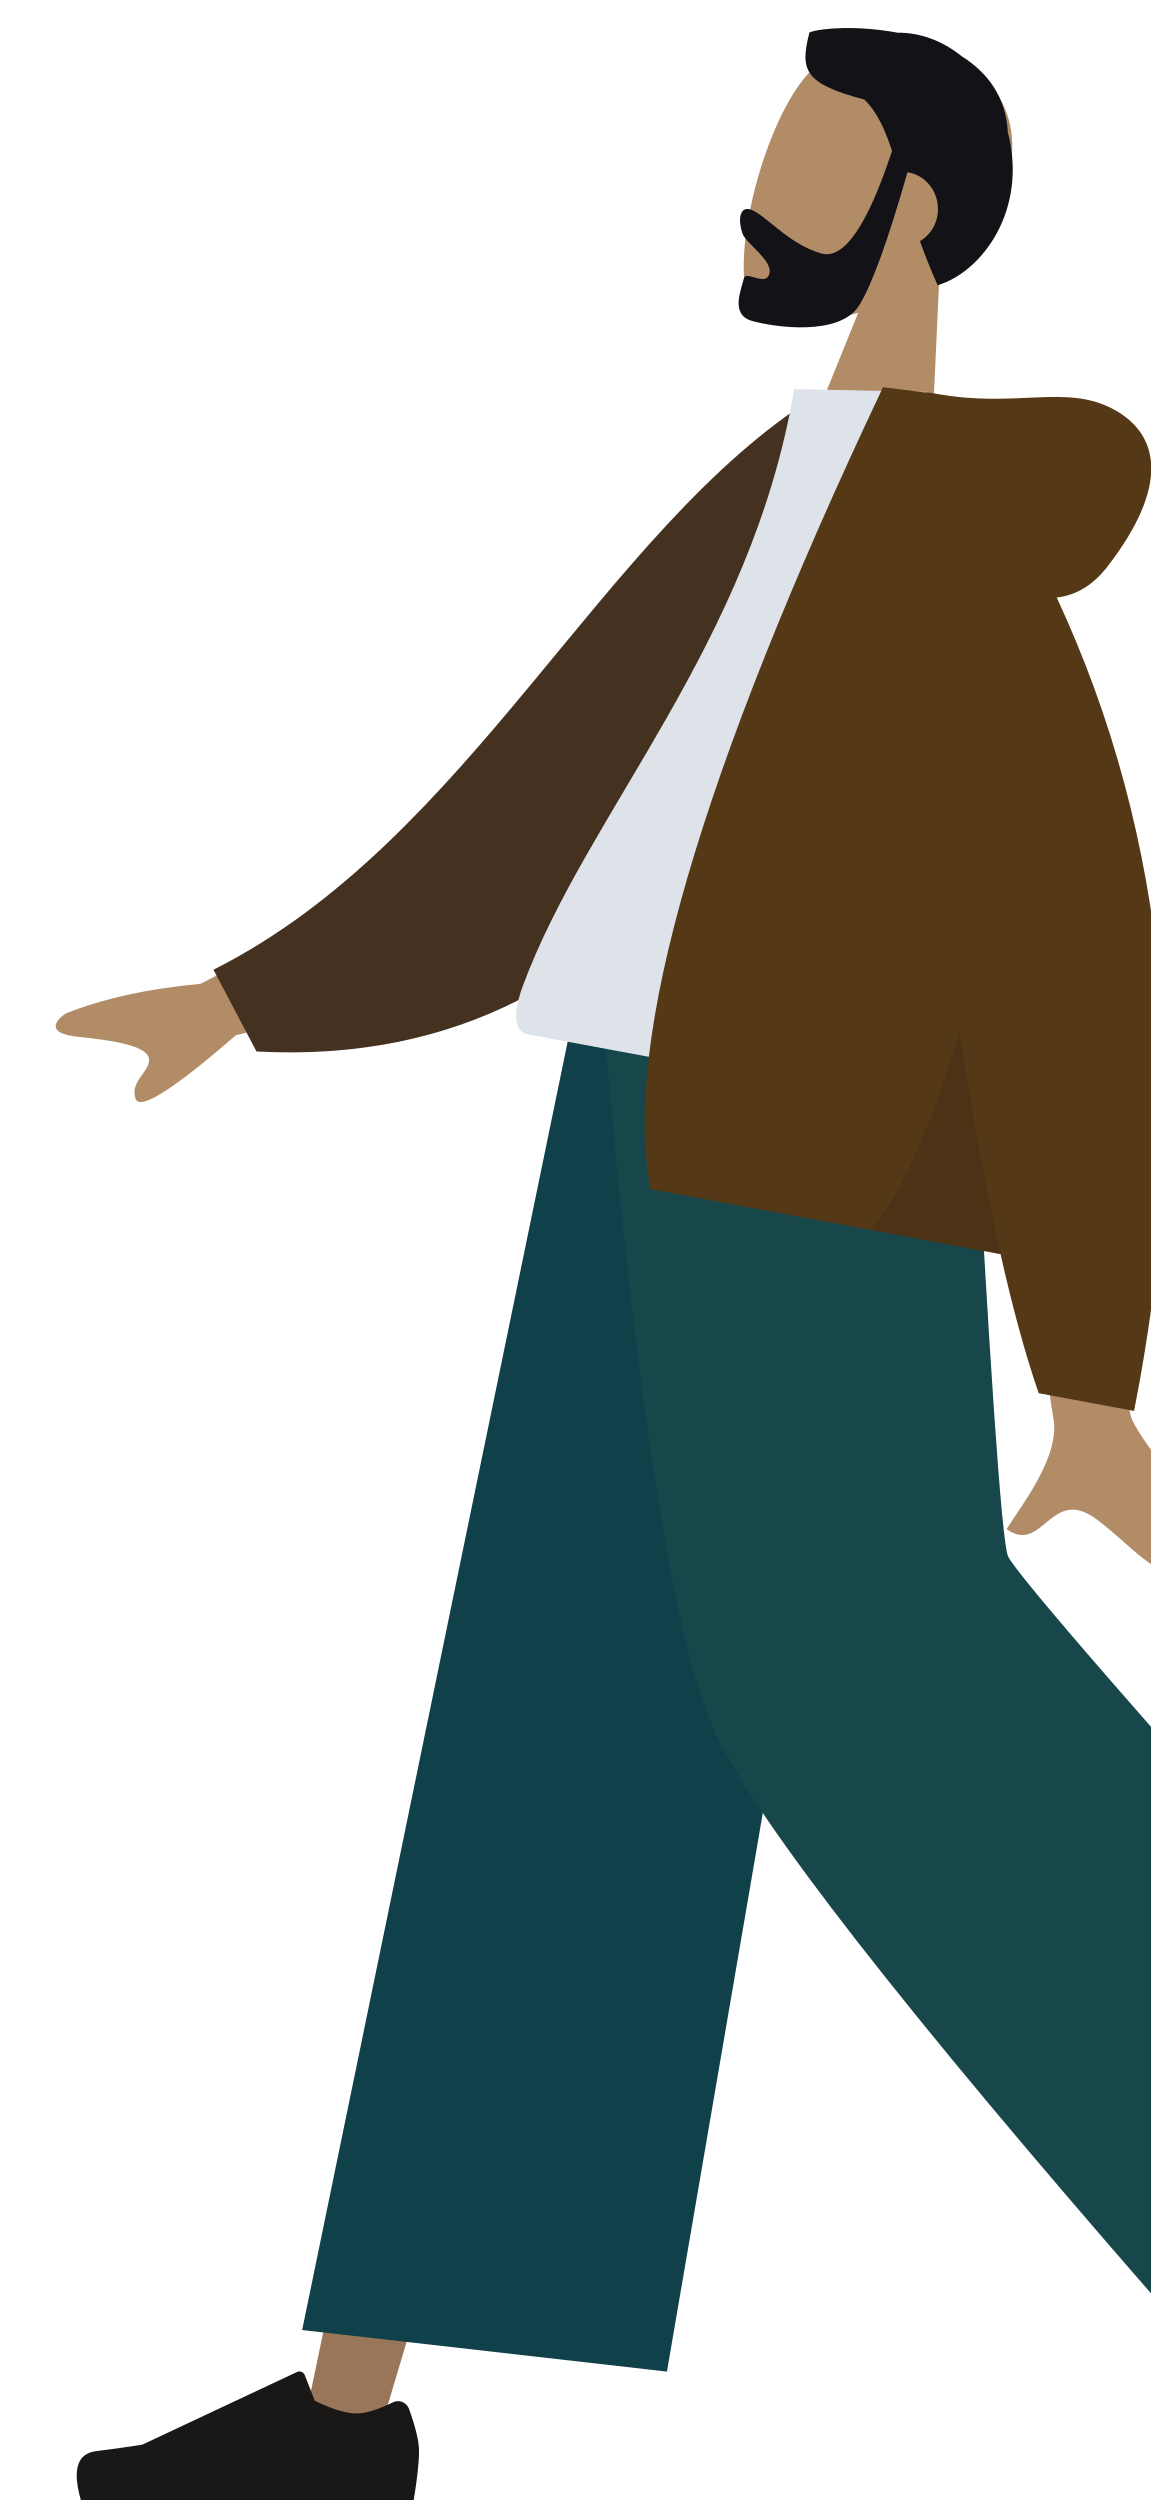
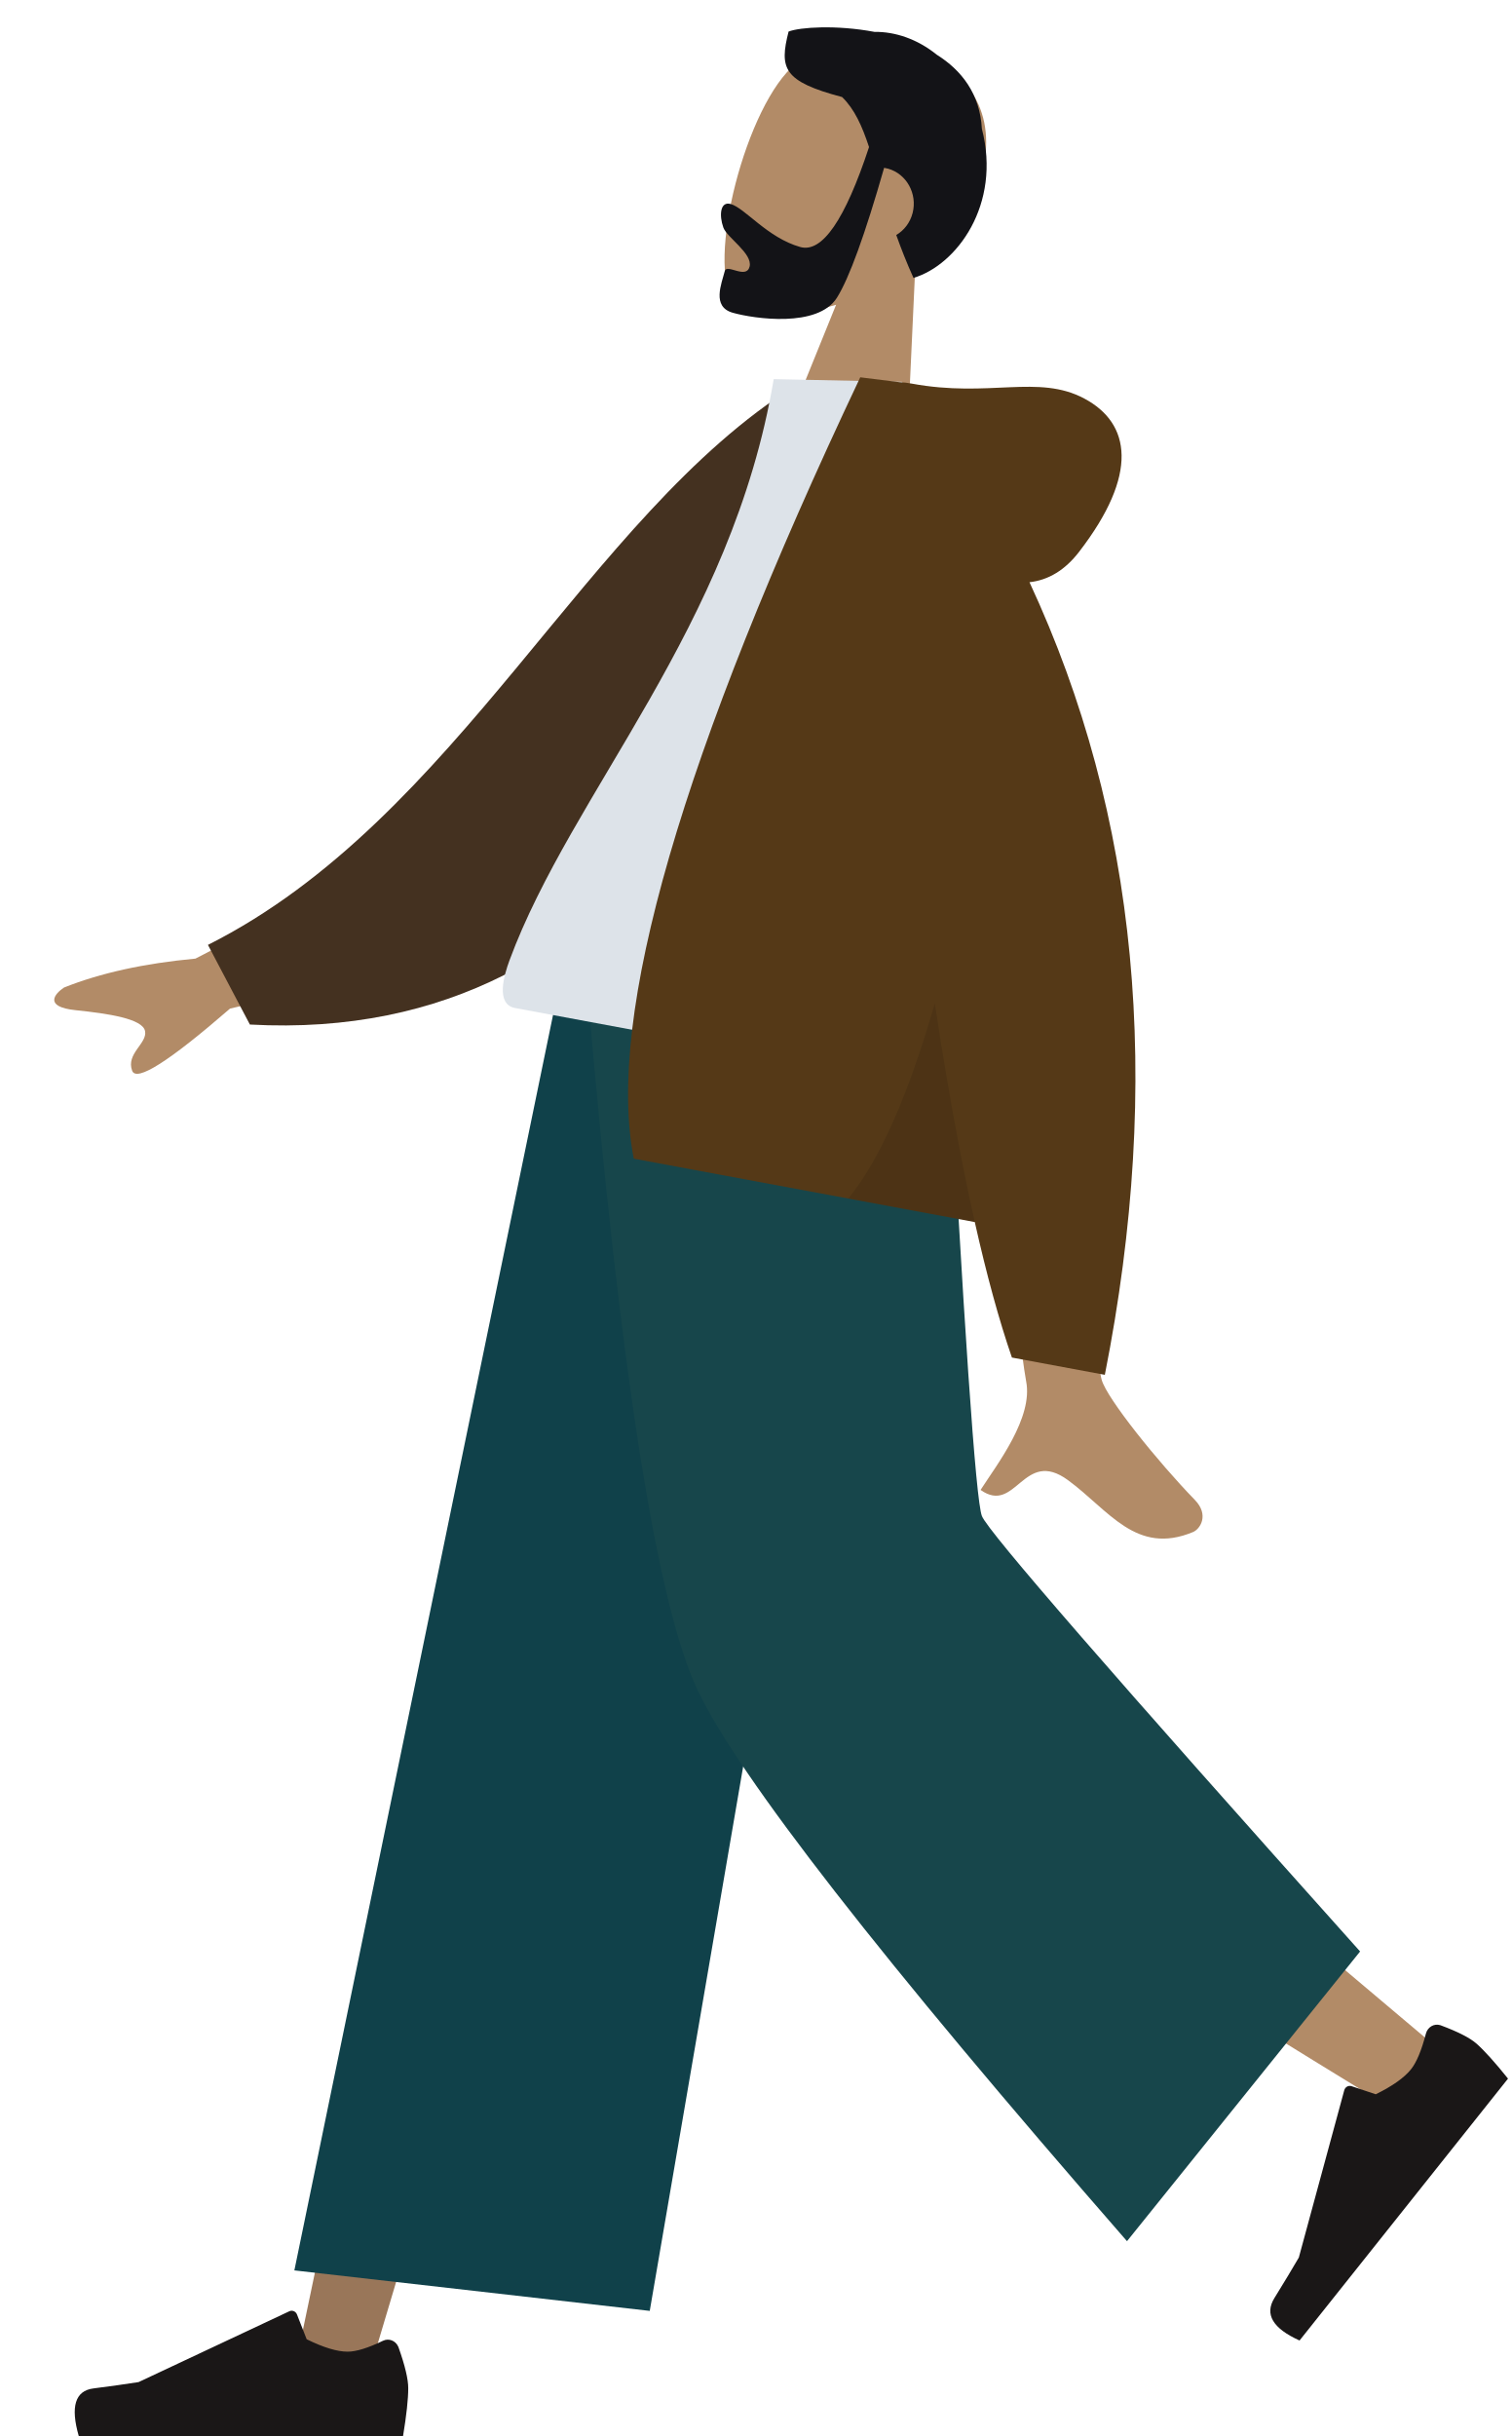
- <svg xmlns="http://www.w3.org/2000/svg" width="296" height="643" viewBox="0 0 296 643" fill="none">
-   <path fill-rule="evenodd" clip-rule="evenodd" d="M241.645 70.34C250.508 63.964 257.662 55.103 259.79 43.511C265.922 10.113 220.407 4.989 207.704 19.132C195.001 33.276 185.342 75.523 195.571 81.581C199.651 83.997 209.715 83.743 220.73 80.446L203.572 122.805L238.763 132.742L241.645 70.34Z" fill="#B28B67" />
-   <path fill-rule="evenodd" clip-rule="evenodd" d="M229.429 38.817C223.098 58.037 217.043 66.831 211.263 65.198C202.593 62.75 196.699 54.924 192.895 53.85C190.122 53.067 189.819 56.867 190.974 60.073C191.927 62.719 198.769 66.941 197.895 70.379C197.021 73.817 191.862 69.509 191.344 71.548C190.486 74.92 187.849 80.972 193.452 82.554C199.123 84.155 215.932 86.588 220.954 78.583C224.195 73.417 228.347 61.989 233.41 44.297C233.765 44.351 234.12 44.428 234.475 44.528C239.334 45.901 242.227 51.127 240.937 56.202C240.282 58.779 238.674 60.821 236.615 62.028C237.888 65.604 239.372 69.383 241.164 73.357C252.55 69.975 264.419 54.016 259.217 33.997C258.719 24.768 253.863 18.543 247.301 14.436C242.192 10.302 236.297 8.333 230.877 8.417C220.778 6.513 211.161 7.168 208.188 8.33C205.705 18.095 206.78 21.503 222.316 25.616C225.584 28.787 227.588 33.223 229.429 38.817Z" fill="#131317" />
+ <svg xmlns="http://www.w3.org/2000/svg" width="399" height="643" viewBox="0 0 399 643" fill="none">
+   <path fill-rule="evenodd" clip-rule="evenodd" d="M241.645 70.34C250.508 63.964 257.662 55.103 259.79 43.511C265.922 10.113 220.407 4.989 207.704 19.132C195.001 33.276 185.341 75.523 195.571 81.581C199.651 83.997 209.715 83.743 220.73 80.446L203.572 122.805L238.763 132.742L241.645 70.34Z" fill="#B28B67" />
+   <path fill-rule="evenodd" clip-rule="evenodd" d="M229.429 38.817C223.098 58.037 217.043 66.831 211.263 65.198C202.593 62.75 196.699 54.924 192.895 53.85C190.122 53.067 189.819 56.867 190.974 60.073C191.927 62.719 198.769 66.941 197.895 70.379C197.021 73.817 191.862 69.509 191.344 71.548C190.486 74.92 187.849 80.972 193.452 82.554C199.123 84.155 215.932 86.588 220.954 78.583C224.194 73.417 228.347 61.989 233.41 44.297C233.765 44.351 234.12 44.428 234.475 44.528C239.334 45.901 242.227 51.127 240.937 56.202C240.282 58.779 238.674 60.821 236.615 62.028C237.887 65.604 239.372 69.383 241.163 73.357C252.55 69.975 264.419 54.016 259.217 33.997C258.719 24.768 253.862 18.543 247.301 14.436C242.192 10.302 236.297 8.333 230.877 8.417C220.778 6.513 211.161 7.168 208.188 8.33C205.705 18.095 206.78 21.503 222.316 25.616C225.584 28.787 227.588 33.223 229.429 38.817Z" fill="#131317" />
  <path fill-rule="evenodd" clip-rule="evenodd" d="M221.63 261.882L147.122 459.85L97.15 627.216H77.417L153.814 261.882L221.63 261.882Z" fill="#997659" />
-   <path fill-rule="evenodd" clip-rule="evenodd" d="M236.633 261.882C237.426 331.449 248.997 425.111 250.846 429.447C252.078 432.338 294.623 469.102 378.479 539.739L364.888 555.007C265.945 494.445 214.184 460.125 209.605 452.047C202.738 439.931 180.378 328.436 162.426 261.882H236.633Z" fill="#B28B67" />
+   <path fill-rule="evenodd" clip-rule="evenodd" d="M236.633 261.882C237.426 331.449 248.997 425.111 250.846 429.447C252.078 432.338 294.622 469.102 378.479 539.739L364.888 555.007C265.945 494.445 214.184 460.125 209.605 452.047C202.738 439.931 180.378 328.436 162.426 261.882H236.633Z" fill="#B28B67" />
+   <path fill-rule="evenodd" clip-rule="evenodd" d="M380.387 534.611C384.951 536.311 388.096 537.924 389.82 539.448C391.917 541.303 394.684 544.377 398.121 548.671C396.079 551.234 377.734 574.275 343.085 617.791C336.02 614.605 333.804 610.878 336.436 606.611C339.068 602.343 341.222 598.77 342.898 595.89L354.888 551.746C355.118 550.896 355.959 550.405 356.765 550.648C356.779 550.652 356.792 550.656 356.806 550.661L363.204 552.799C367.642 550.619 370.753 548.409 372.537 546.17C373.986 544.35 375.289 541.22 376.448 536.78C376.892 535.076 378.563 534.075 380.18 534.543C380.25 534.563 380.319 534.586 380.387 534.611Z" fill="#1A1717" />
  <path fill-rule="evenodd" clip-rule="evenodd" d="M105.23 619.646C106.928 624.423 107.777 627.998 107.777 630.37C107.777 633.255 107.321 637.465 106.409 642.999C103.234 642.999 74.694 642.999 20.79 642.999C18.564 635.248 19.849 631.063 24.643 630.445C29.436 629.827 33.419 629.268 36.589 628.77L76.385 610.074C77.15 609.714 78.048 610.077 78.389 610.884C78.395 610.898 78.401 610.912 78.406 610.926L80.964 617.465C85.402 619.647 89.008 620.738 91.782 620.738C94.037 620.738 97.15 619.778 101.122 617.86C102.646 617.123 104.448 617.828 105.147 619.435C105.177 619.504 105.205 619.574 105.23 619.646Z" fill="#1A1717" />
  <path fill-rule="evenodd" clip-rule="evenodd" d="M171.535 609.977L77.713 599.288L147.246 261.882H231.278L171.535 609.977Z" fill="#10414A" />
-   <path fill-rule="evenodd" clip-rule="evenodd" d="M359.072 515.106L297.531 591.576C232.711 517.257 194.921 468.763 184.161 446.096C173.4 423.428 163.727 362.024 155.142 261.882H249.746C254.436 349.982 257.598 396.083 259.231 400.182C260.863 404.282 294.144 442.59 359.072 515.106Z" fill="#17464B" />
-   <path fill-rule="evenodd" clip-rule="evenodd" d="M105.425 225.174L51.594 253.034C38.048 254.291 26.48 256.836 16.891 260.671C14.514 262.249 11.373 265.755 19.988 266.649C28.604 267.543 37.629 268.89 38.293 272.149C38.957 275.407 33.205 278.088 34.889 282.631C36.012 285.66 44.628 280.189 60.736 266.22L111.394 254.46L105.425 225.174ZM288.307 260.464L257.044 254.788C265.408 323.674 270.024 360.257 270.893 364.538C272.848 374.171 263.237 386.503 258.876 393.279C268.271 399.958 270.149 382.038 281.961 390.703C292.742 398.611 299.936 410.649 314.968 404.393C316.816 403.624 319.323 399.901 315.439 395.905C305.763 385.952 292.228 369.164 290.848 364.21C288.967 357.453 288.12 322.872 288.307 260.464Z" fill="#B28B67" />
+   <path fill-rule="evenodd" clip-rule="evenodd" d="M359.072 515.106L297.531 591.576C232.711 517.257 194.921 468.763 184.161 446.096C173.4 423.429 163.727 362.024 155.142 261.882H249.746C254.436 349.982 257.598 396.083 259.231 400.182C260.863 404.282 294.144 442.59 359.072 515.106Z" fill="#17464B" />
+   <path fill-rule="evenodd" clip-rule="evenodd" d="M105.425 225.174L51.594 253.034C38.048 254.291 26.48 256.836 16.891 260.671C14.514 262.249 11.373 265.755 19.988 266.649C28.604 267.543 37.629 268.89 38.293 272.149C38.958 275.407 33.205 278.088 34.889 282.631C36.012 285.66 44.628 280.189 60.736 266.22L111.394 254.46L105.425 225.174ZM288.307 260.464L257.044 254.788C265.408 323.674 270.024 360.257 270.893 364.538C272.848 374.171 263.237 386.503 258.876 393.279C268.271 399.958 270.149 382.038 281.961 390.703C292.742 398.611 299.936 410.649 314.968 404.393C316.816 403.624 319.323 399.901 315.439 395.905C305.763 385.952 292.228 369.164 290.848 364.21C288.967 357.453 288.12 322.872 288.307 260.464Z" fill="#B28B67" />
  <path fill-rule="evenodd" clip-rule="evenodd" d="M222.526 106.497L209.988 101.77C154.754 136.307 121.087 216.119 54.897 249.413L65.97 270.436C170.179 276.146 212.494 179.027 222.526 106.497Z" fill="#443120" />
  <path fill-rule="evenodd" clip-rule="evenodd" d="M250.374 287.329C198.541 277.698 160.414 270.613 135.992 266.075C130.765 265.103 133.075 257.372 134.498 253.519C150.93 209.048 193.283 165.688 204.26 100.078L238.161 100.784C257.75 151.88 257.706 210.301 250.374 287.329Z" fill="#DDE3E9" />
-   <path fill-rule="evenodd" clip-rule="evenodd" d="M271.788 153.68C276.822 153.126 281.18 150.462 284.863 145.689C300.74 125.111 298.487 111.739 286.291 105.214C274.095 98.69 261.178 105.061 240.645 101.245C239.529 101.038 238.494 100.921 237.54 100.895L227.108 99.594C179.852 199.407 159.923 268.156 167.319 305.841L257.346 322.57C260.498 336.605 263.766 348.527 267.151 358.338L291.682 362.896C307.088 285.044 300.457 215.306 271.788 153.68Z" fill="#553917" />
+   <path fill-rule="evenodd" clip-rule="evenodd" d="M271.789 153.68C276.822 153.126 281.18 150.462 284.863 145.689C300.74 125.111 298.487 111.739 286.291 105.214C274.095 98.69 261.179 105.061 240.646 101.245C239.529 101.038 238.494 100.921 237.54 100.895L227.108 99.594C179.852 199.407 159.923 268.156 167.319 305.841L257.346 322.57C260.498 336.605 263.766 348.527 267.151 358.338L291.682 362.896C307.088 285.044 300.457 215.306 271.789 153.68Z" fill="#553917" />
  <path fill-rule="evenodd" clip-rule="evenodd" d="M246.792 264.838C239.804 289.155 232.186 306.329 223.936 316.363L257.346 322.571C253.67 306.2 250.152 286.956 246.792 264.838Z" fill="black" fill-opacity="0.1" />
</svg>
